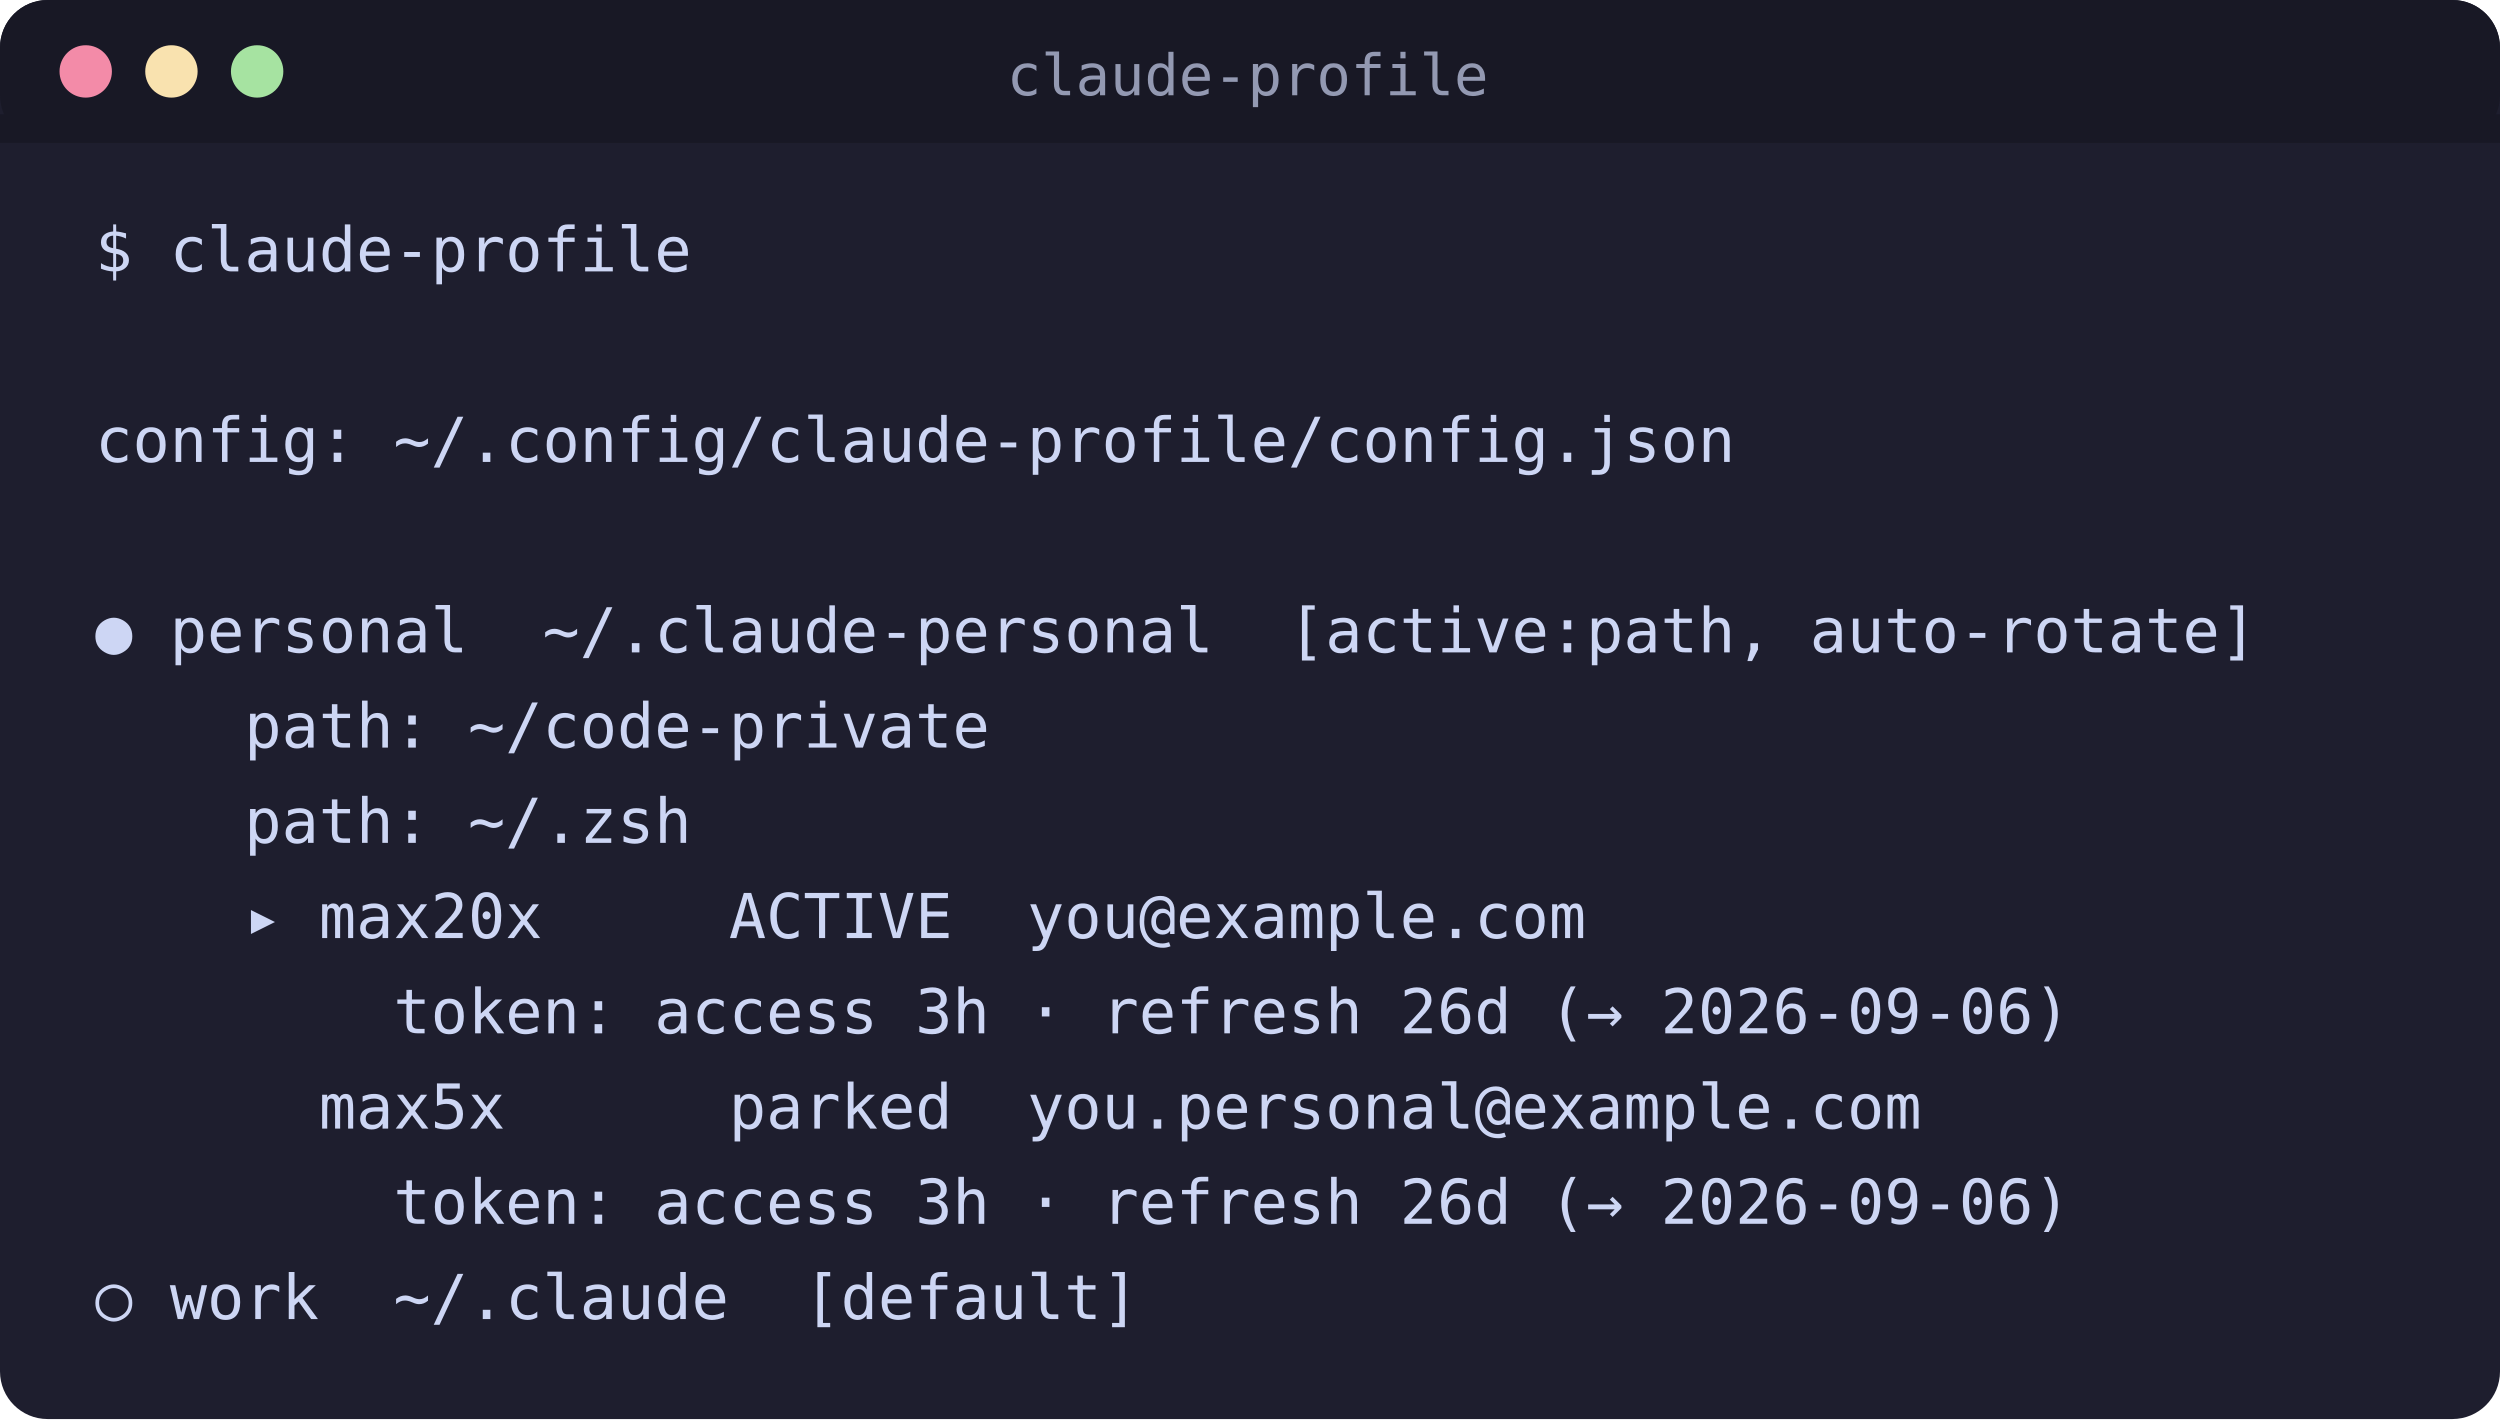
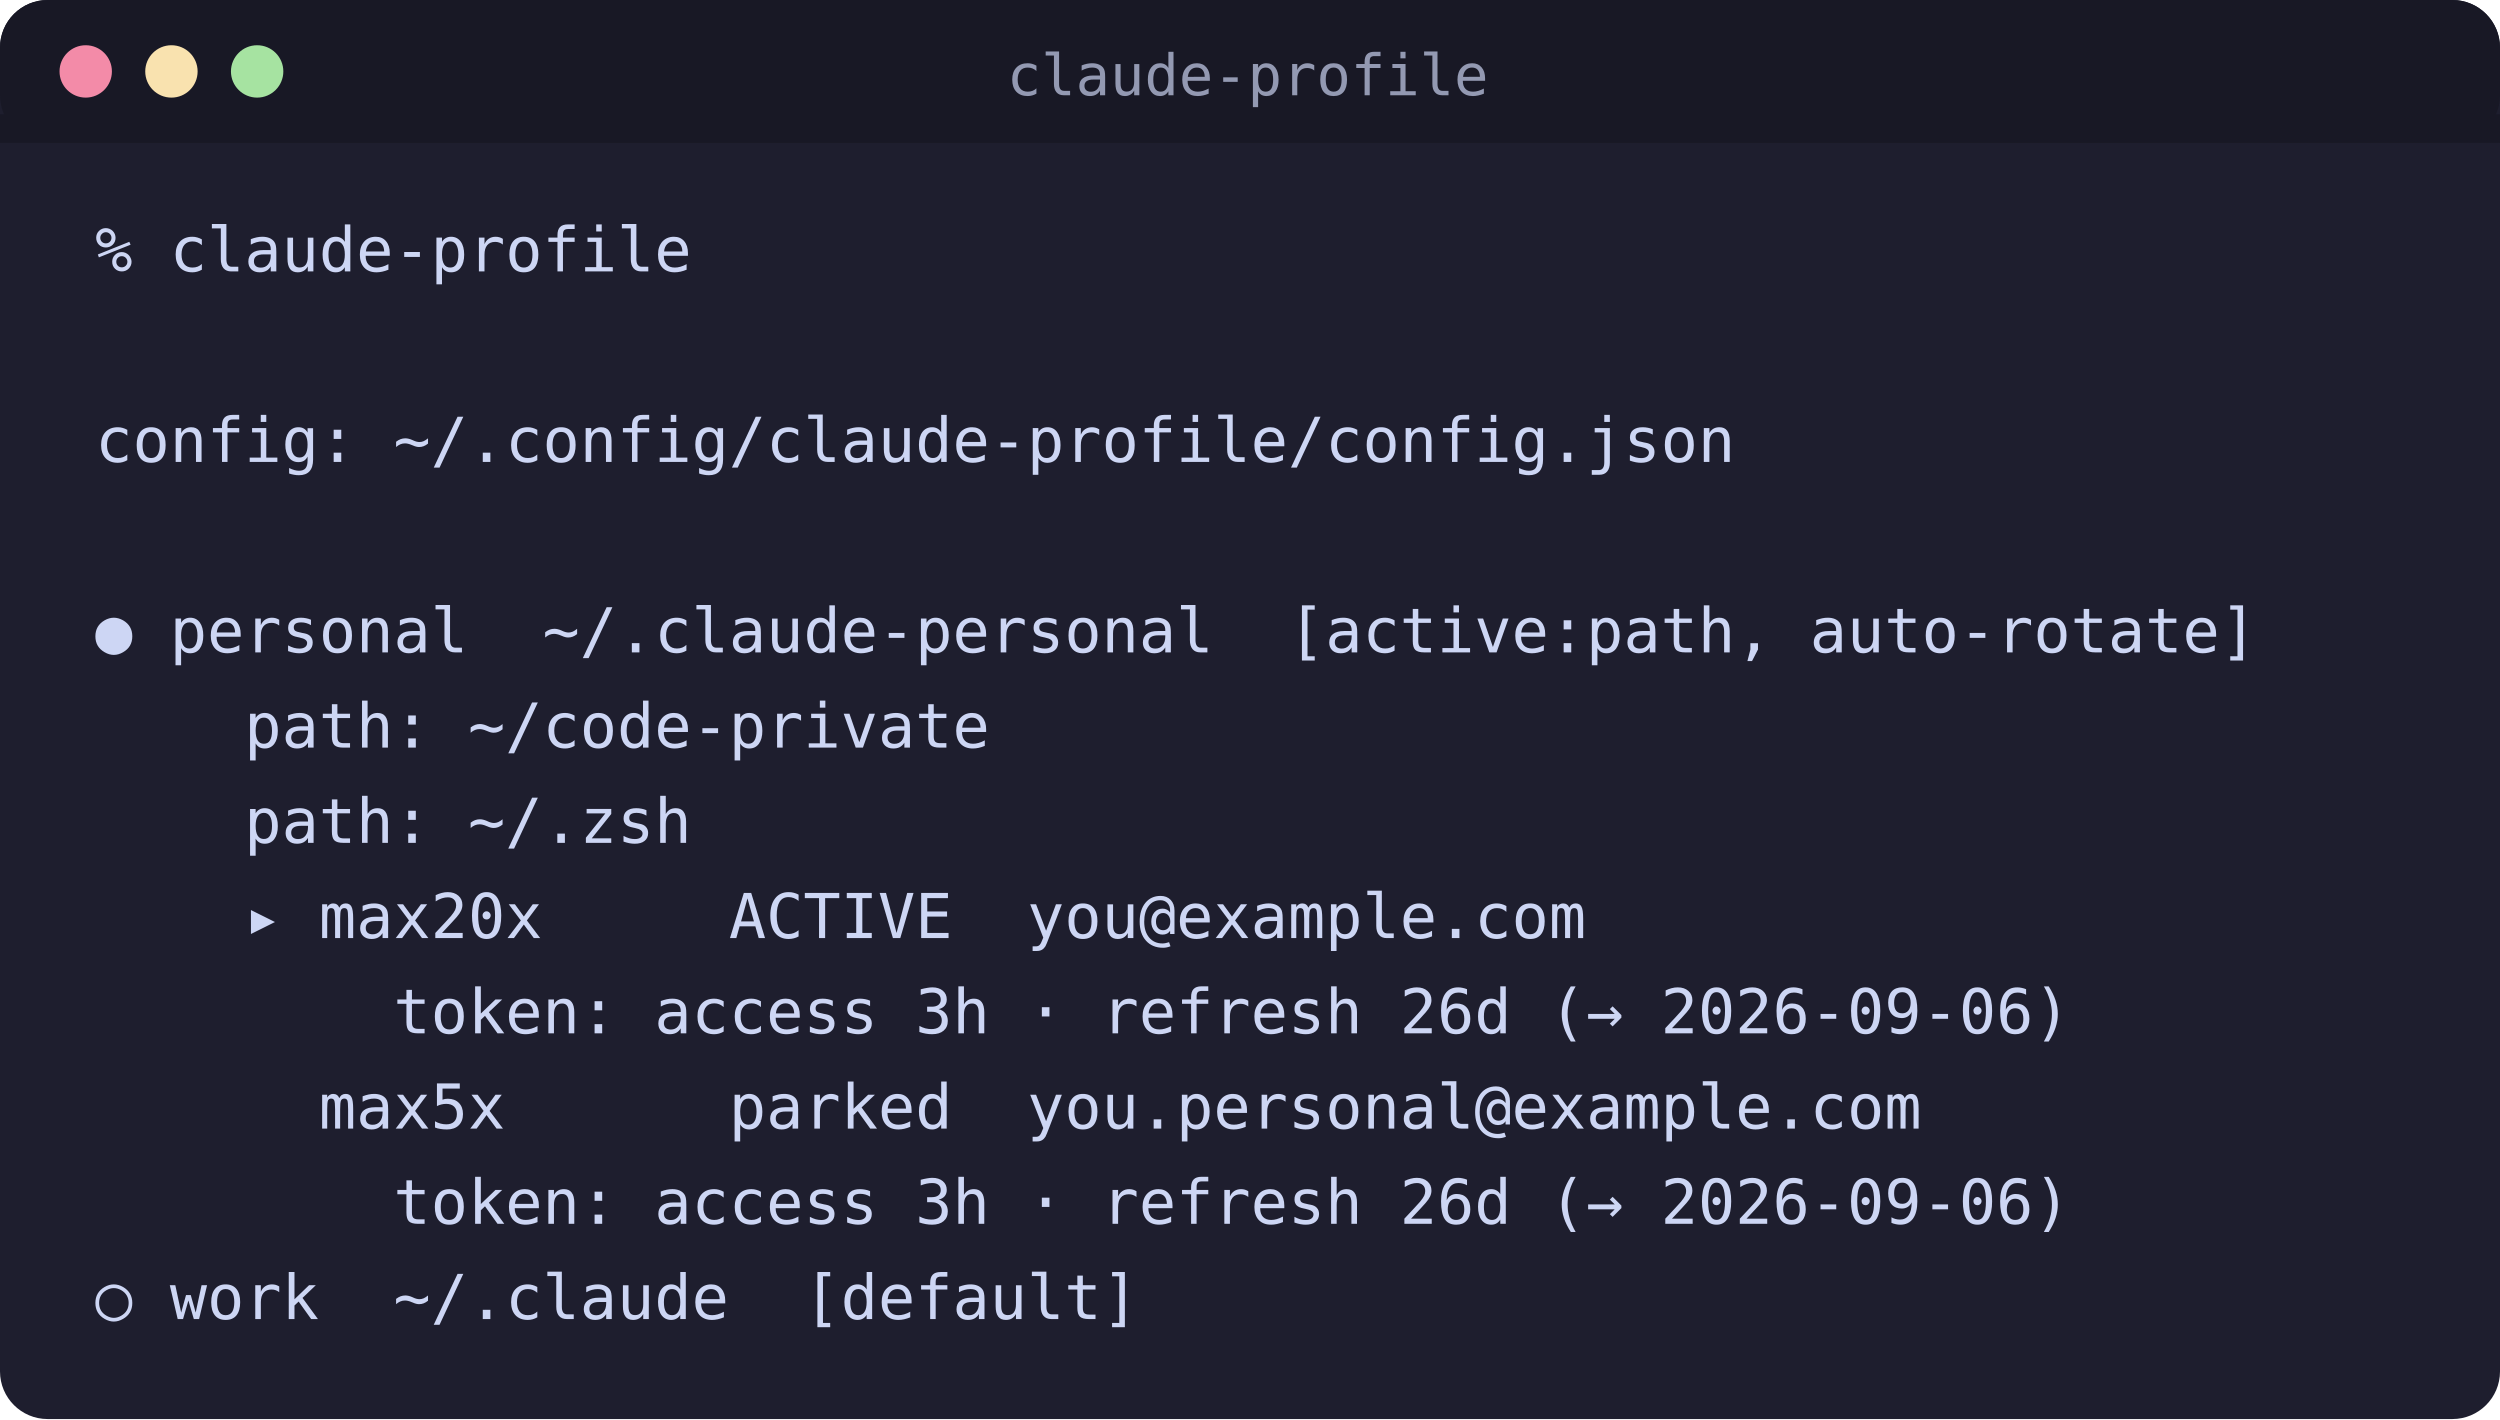
<svg xmlns="http://www.w3.org/2000/svg" width="525" height="298" viewBox="0 0 525 298" role="img" aria-label="claude-profile status: two profiles, the active one marked, its two accounts with the live one tagged ACTIVE and the parked one showing its token horizon">
  <rect width="525" height="298" rx="10" fill="#1e1e2e" />
  <rect width="525" height="30" rx="10" fill="#181825" />
  <rect y="24" width="525" height="6" fill="#181825" />
  <circle cx="18" cy="15" r="5.5" fill="#f38ba8" />
  <circle cx="36" cy="15" r="5.5" fill="#f9e2af" />
  <circle cx="54" cy="15" r="5.5" fill="#a6e3a1" />
  <text x="262" y="20" text-anchor="middle" font-family="'Cascadia Code','Fira Code',SFMono-Regular,Consolas,Menlo,monospace" font-size="12" fill="#9399b2">claude-profile</text>
  <text x="20" y="57" font-family="'Cascadia Code','Fira Code',SFMono-Regular,Consolas,Menlo,monospace" font-size="13" xml:space="preserve" fill="#cdd6f4">
-     <tspan x="20.00 27.85 35.70 43.55 51.40 59.25 67.10 74.95 82.80 90.65 98.50 106.35 114.20 122.05 129.90 137.75">$ claude-profile</tspan>
+     <tspan x="20.00 27.85 35.70 43.55 51.40 59.25 67.10 74.95 82.80 90.65 98.50 106.35 114.20 122.05 129.90 137.75">% claude-profile</tspan>
  </text>
  <text x="20" y="97" font-family="'Cascadia Code','Fira Code',SFMono-Regular,Consolas,Menlo,monospace" font-size="13" xml:space="preserve" fill="#cdd6f4">
    <tspan x="20.00 27.85 35.70 43.55 51.40 59.25 67.10 74.95 82.80 90.65 98.50 106.35 114.20 122.05 129.90 137.75 145.60 153.45 161.30 169.15 177.00 184.85 192.70 200.55 208.40 216.25 224.10 231.95 239.80 247.65 255.50 263.35 271.20 279.05 286.90 294.75 302.60 310.45 318.30 326.15 334.00 341.85 349.70 357.55">config: ~/.config/claude-profile/config.json</tspan>
  </text>
  <text x="20" y="137" font-family="'Cascadia Code','Fira Code',SFMono-Regular,Consolas,Menlo,monospace" font-size="13" xml:space="preserve" fill="#cdd6f4">
    <tspan x="20.00 27.85 35.70 43.55 51.40 59.25 67.10 74.95 82.80 90.65 98.50 106.35 114.20 122.05 129.90 137.75 145.60 153.45 161.30 169.15 177.00 184.85 192.70 200.55 208.40 216.25 224.10 231.95 239.80 247.65 255.50 263.35 271.20 279.05 286.90 294.75 302.60 310.45 318.30 326.15 334.00 341.85 349.70 357.55 365.40 373.25 381.10 388.95 396.80 404.65 412.50 420.35 428.20 436.05 443.90 451.75 459.60 467.45">● personal  ~/.claude-personal  [active:path, auto-rotate]</tspan>
  </text>
  <text x="20" y="157" font-family="'Cascadia Code','Fira Code',SFMono-Regular,Consolas,Menlo,monospace" font-size="13" xml:space="preserve" fill="#cdd6f4">
    <tspan x="20.00 27.85 35.70 43.55 51.40 59.25 67.10 74.95 82.80 90.65 98.50 106.35 114.20 122.05 129.90 137.75 145.60 153.45 161.30 169.15 177.00 184.85 192.70 200.55">    path: ~/code-private</tspan>
  </text>
  <text x="20" y="177" font-family="'Cascadia Code','Fira Code',SFMono-Regular,Consolas,Menlo,monospace" font-size="13" xml:space="preserve" fill="#cdd6f4">
    <tspan x="20.00 27.85 35.70 43.55 51.40 59.25 67.10 74.95 82.80 90.65 98.50 106.35 114.20 122.05 129.90 137.75">    path: ~/.zsh</tspan>
  </text>
  <text x="20" y="197" font-family="'Cascadia Code','Fira Code',SFMono-Regular,Consolas,Menlo,monospace" font-size="13" xml:space="preserve" fill="#cdd6f4">
    <tspan x="20.00 27.85 35.70 43.55 51.40 59.25 67.10 74.95 82.80 90.65 98.50 106.35 114.20 122.05 129.90 137.75 145.60 153.45 161.30 169.15 177.00 184.85 192.70 200.55 208.40 216.25 224.10 231.95 239.80 247.65 255.50 263.35 271.20 279.05 286.90 294.75 302.60 310.45 318.30 326.15">    ▸ max20x     ACTIVE  you@example.com</tspan>
  </text>
  <text x="20" y="217" font-family="'Cascadia Code','Fira Code',SFMono-Regular,Consolas,Menlo,monospace" font-size="13" xml:space="preserve" fill="#cdd6f4">
    <tspan x="20.00 27.85 35.70 43.55 51.40 59.25 67.10 74.95 82.80 90.65 98.50 106.35 114.20 122.05 129.90 137.75 145.60 153.45 161.30 169.15 177.00 184.85 192.70 200.55 208.40 216.25 224.10 231.95 239.80 247.65 255.50 263.35 271.20 279.05 286.90 294.75 302.60 310.45 318.30 326.15 334.00 341.85 349.70 357.55 365.40 373.25 381.10 388.95 396.80 404.65 412.50 420.35 428.20">        token: access 3h · refresh 26d (→ 2026-09-06)</tspan>
  </text>
  <text x="20" y="237" font-family="'Cascadia Code','Fira Code',SFMono-Regular,Consolas,Menlo,monospace" font-size="13" xml:space="preserve" fill="#cdd6f4">
    <tspan x="20.00 27.85 35.70 43.55 51.40 59.25 67.10 74.95 82.80 90.65 98.50 106.35 114.20 122.05 129.90 137.75 145.60 153.45 161.30 169.15 177.00 184.85 192.70 200.55 208.40 216.25 224.10 231.95 239.80 247.65 255.50 263.35 271.20 279.05 286.90 294.75 302.60 310.45 318.30 326.15 334.00 341.85 349.70 357.55 365.40 373.25 381.10 388.95 396.80">      max5x      parked  you.personal@example.com</tspan>
  </text>
  <text x="20" y="257" font-family="'Cascadia Code','Fira Code',SFMono-Regular,Consolas,Menlo,monospace" font-size="13" xml:space="preserve" fill="#cdd6f4">
    <tspan x="20.00 27.85 35.70 43.55 51.40 59.25 67.10 74.95 82.80 90.65 98.50 106.35 114.20 122.05 129.90 137.75 145.60 153.45 161.30 169.15 177.00 184.85 192.70 200.55 208.40 216.25 224.10 231.95 239.80 247.65 255.50 263.35 271.20 279.05 286.90 294.75 302.60 310.45 318.30 326.15 334.00 341.85 349.70 357.55 365.40 373.25 381.10 388.95 396.80 404.65 412.50 420.35 428.20">        token: access 3h · refresh 26d (→ 2026-09-06)</tspan>
  </text>
  <text x="20" y="277" font-family="'Cascadia Code','Fira Code',SFMono-Regular,Consolas,Menlo,monospace" font-size="13" xml:space="preserve" fill="#cdd6f4">
    <tspan x="20.00 27.85 35.70 43.55 51.40 59.25 67.10 74.95 82.80 90.65 98.50 106.35 114.20 122.05 129.90 137.75 145.60 153.45 161.30 169.15 177.00 184.85 192.70 200.55 208.40 216.25 224.10 231.95">○ work  ~/.claude  [default]</tspan>
  </text>
</svg>
